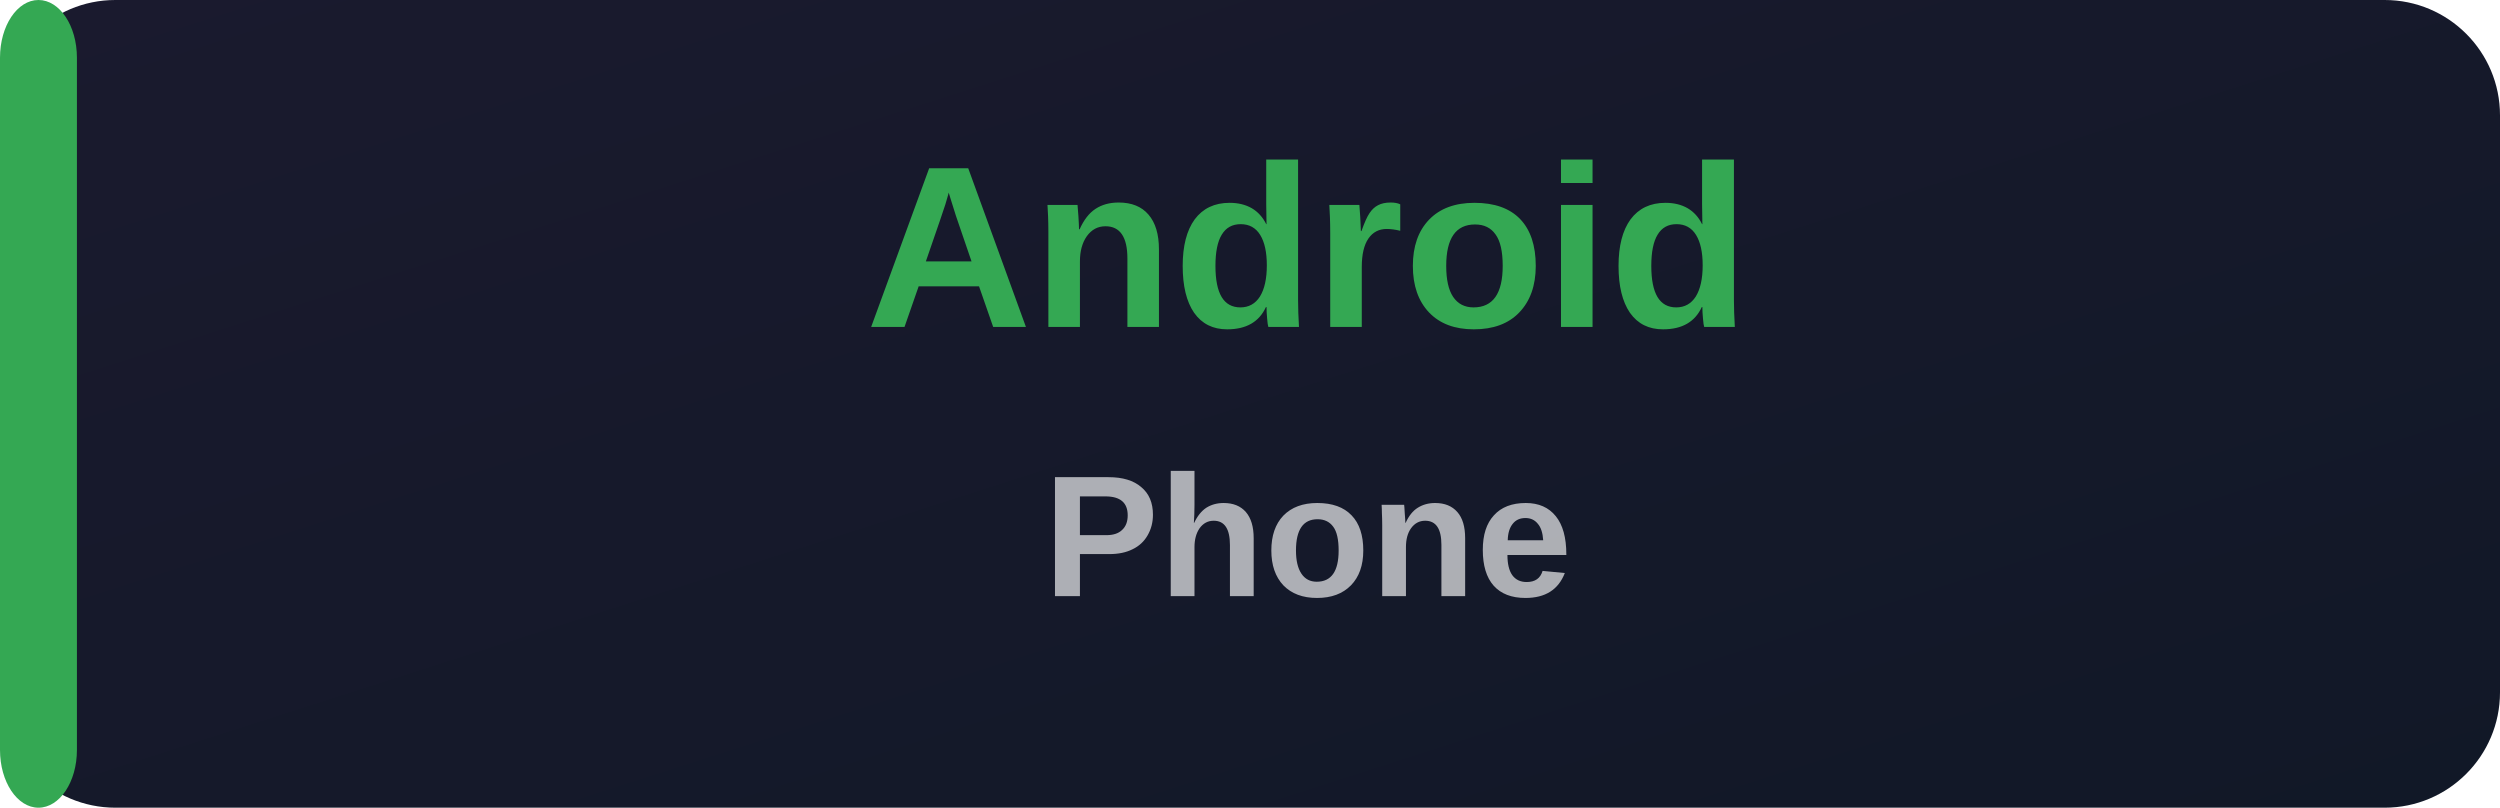
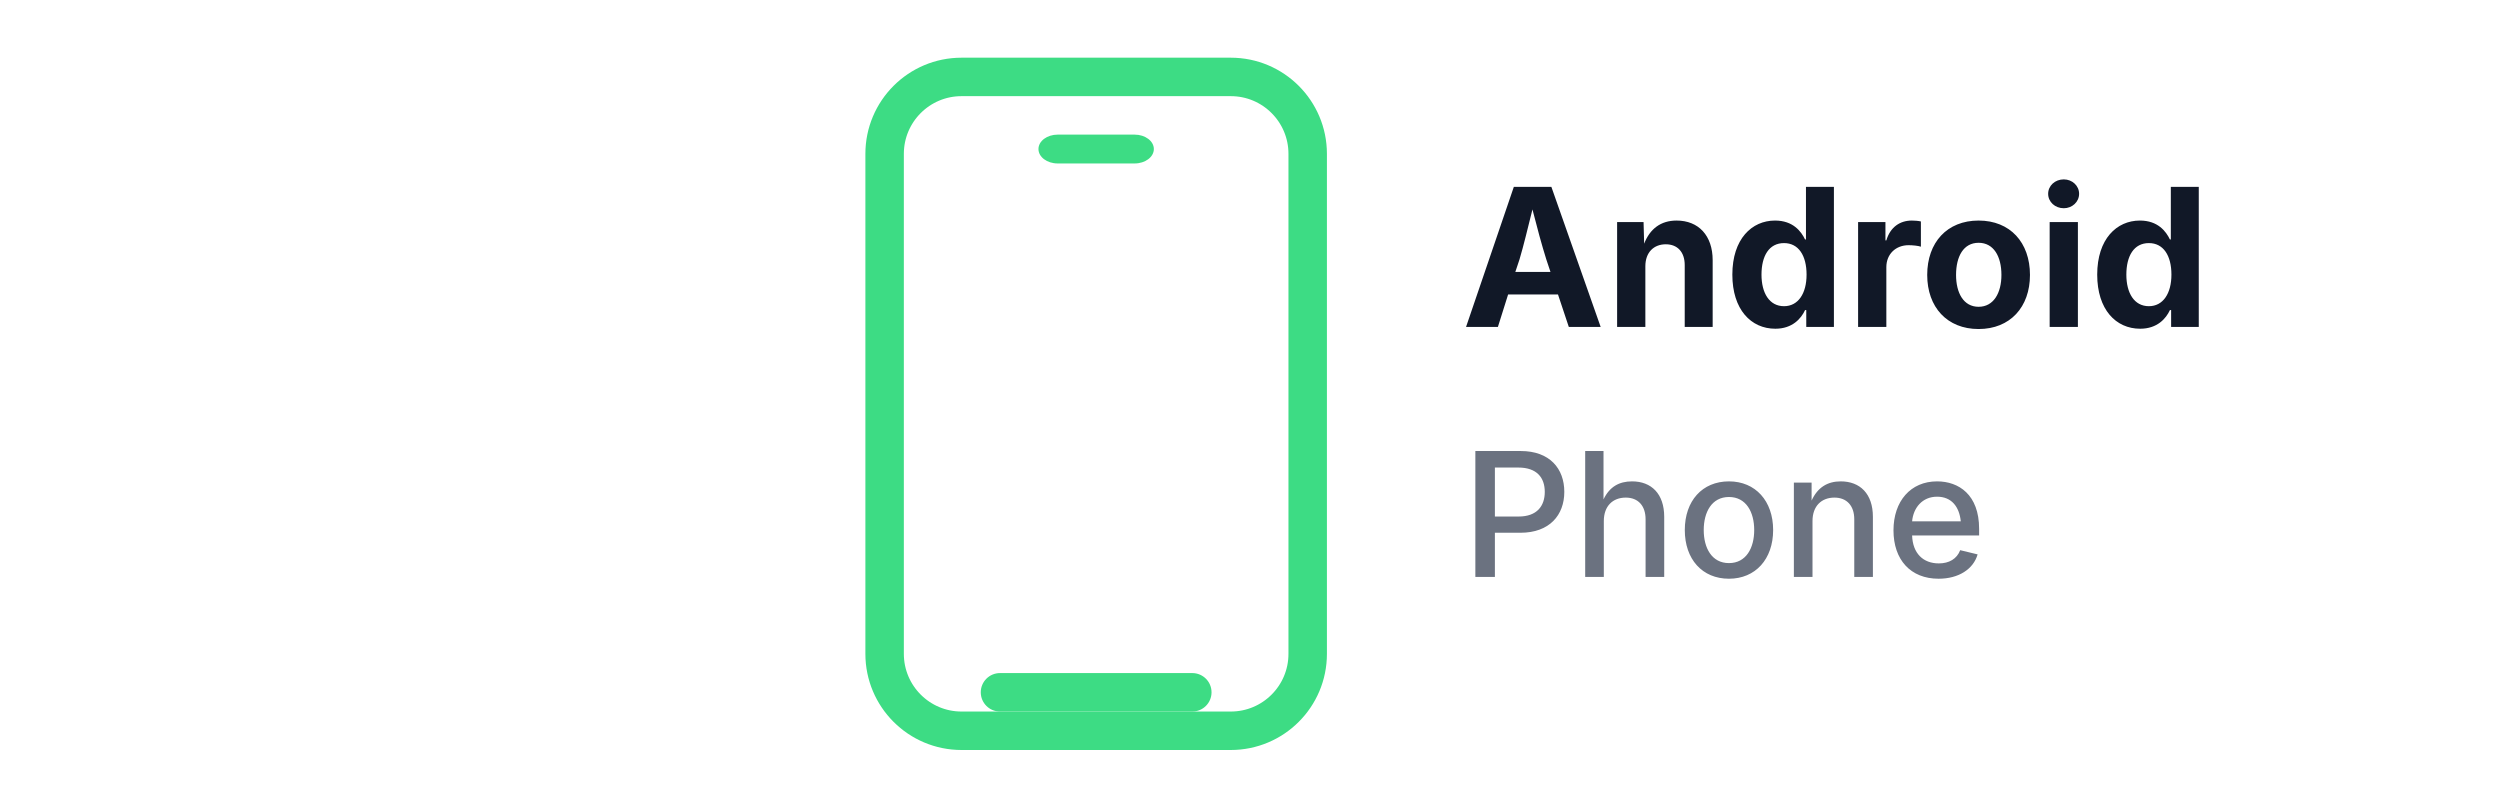
<svg xmlns="http://www.w3.org/2000/svg" width="130" height="42" viewBox="0 0 130 42">
-   <defs>
-     <linearGradient id="bg" x1="0" y1="0" x2="1" y2="1">
-       <stop offset="0%" stop-color="#1a1a2e" />
-       <stop offset="100%" stop-color="#111827" />
-     </linearGradient>
-   </defs>
-   <rect width="130" height="42" fill="url(#bg)" rx="6" />
-   <rect x="0" y="0" width="4" height="42" fill="#34A853" rx="3" />
-   <text x="68" y="17" text-anchor="middle" font-family="Arial,Helvetica,sans-serif" font-size="12" font-weight="900" fill="#34A853">Android</text>
-   <text x="68" y="31" text-anchor="middle" font-family="Arial,Helvetica,sans-serif" font-size="9" font-weight="600" fill="rgba(255,255,255,0.65)">Phone</text>
+   <rect x="46" y="4" width="22" height="34" rx="4" fill="none" stroke="#3DDC84" stroke-width="2" />
+   <rect x="51" y="35" width="12" height="2" rx="1" fill="#3DDC84" />
+   <rect x="54" y="7" width="6" height="1.5" rx="1" fill="#3DDC84" />
+   <text x="76" y="17" font-family="'Inter','DM Sans',Arial,sans-serif" font-size="10" font-weight="700" fill="#111827">Android</text>
+   <text x="76" y="30" font-family="'Inter','DM Sans',Arial,sans-serif" font-size="9" font-weight="500" fill="#6B7280">Phone</text>
</svg>
